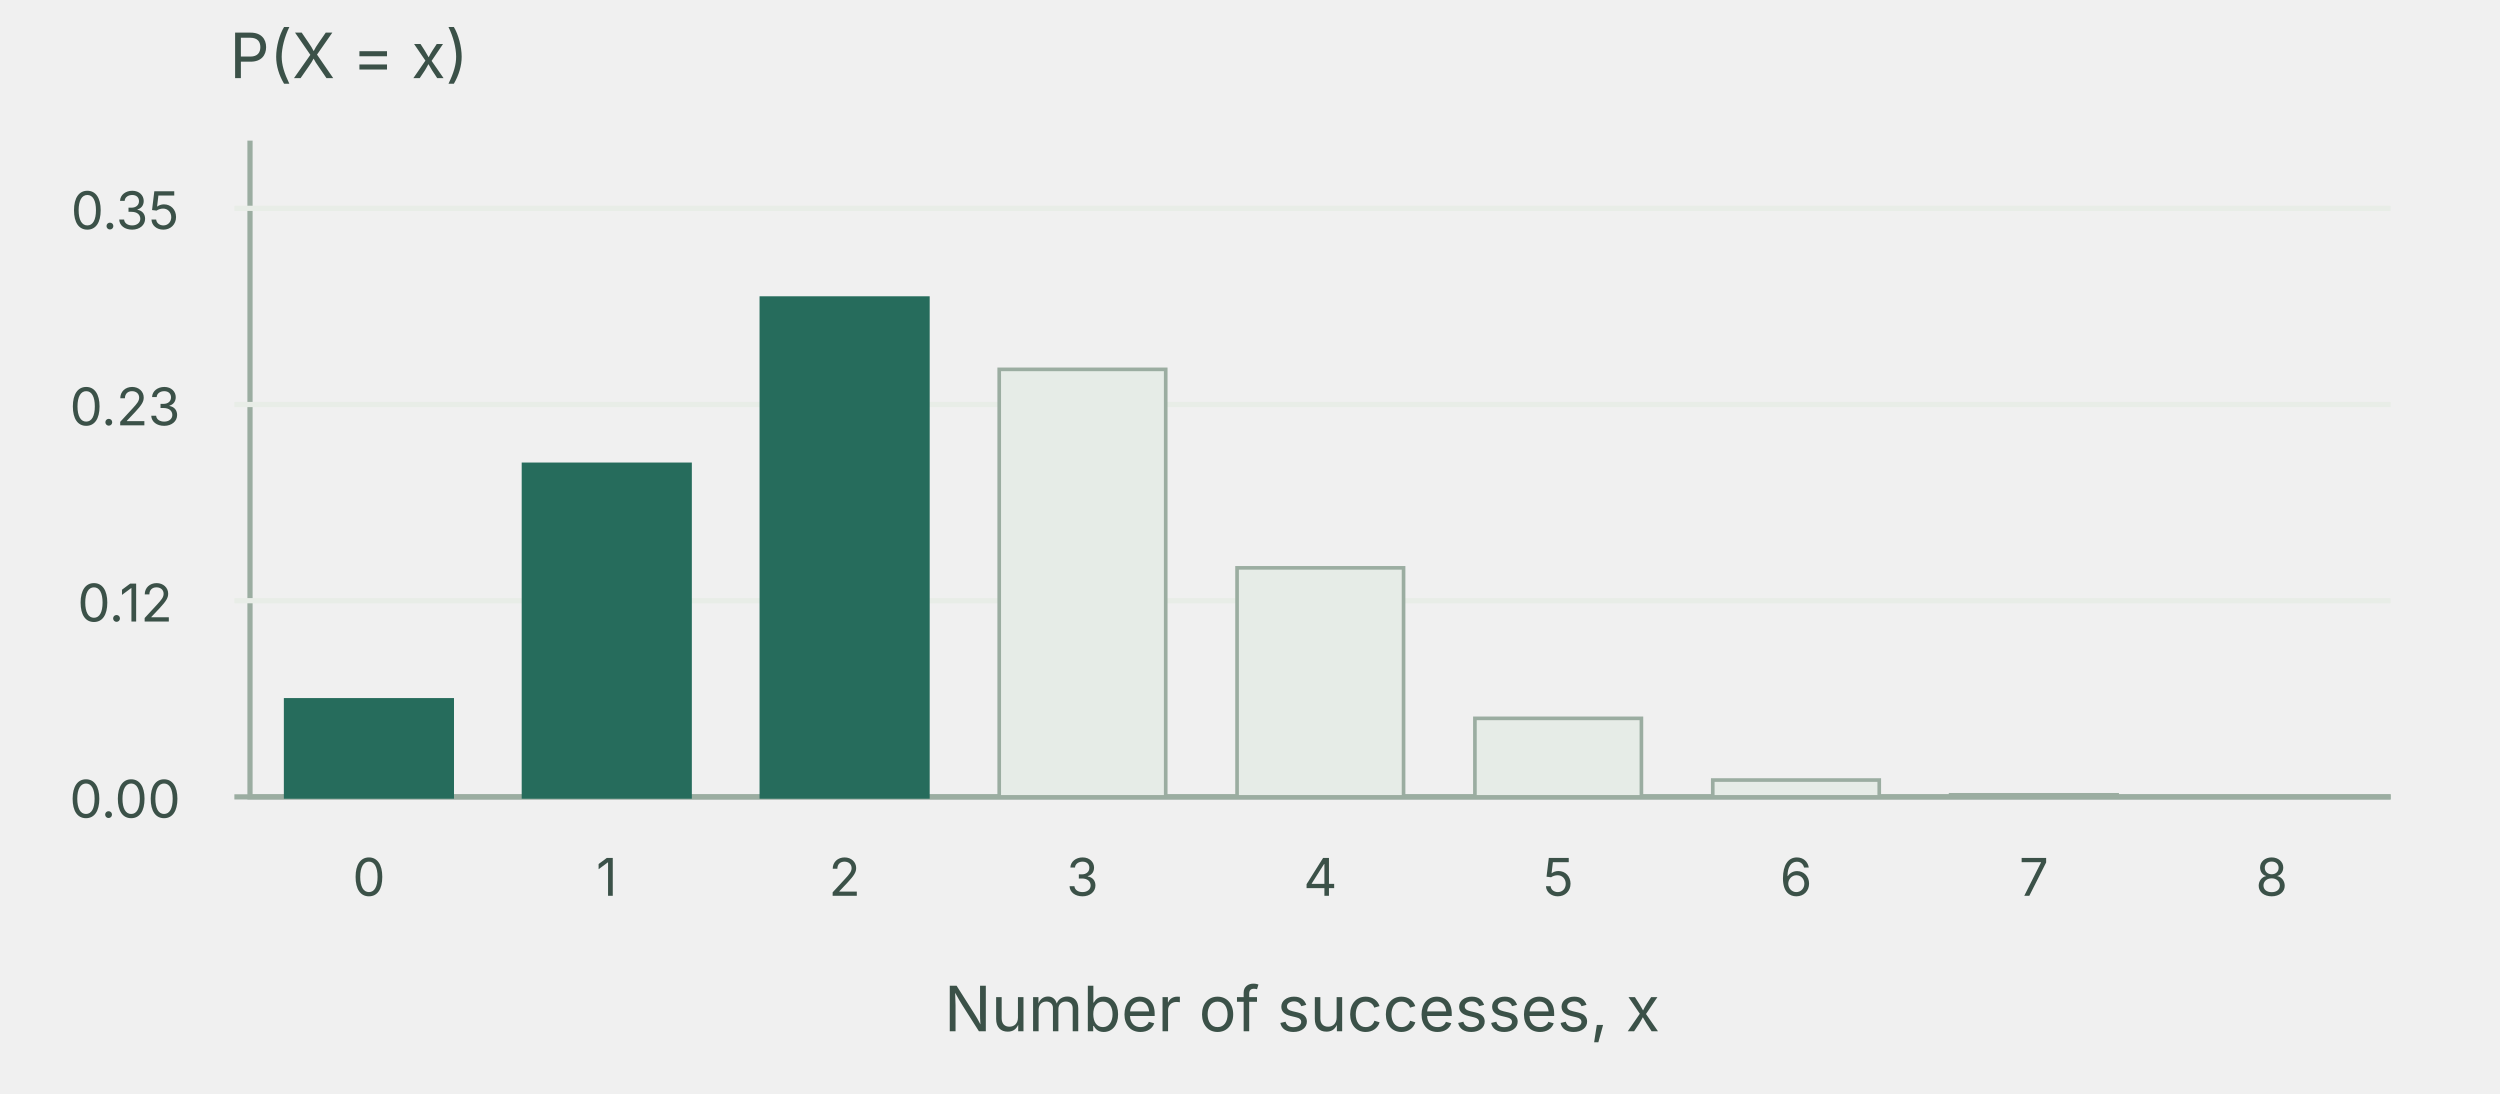
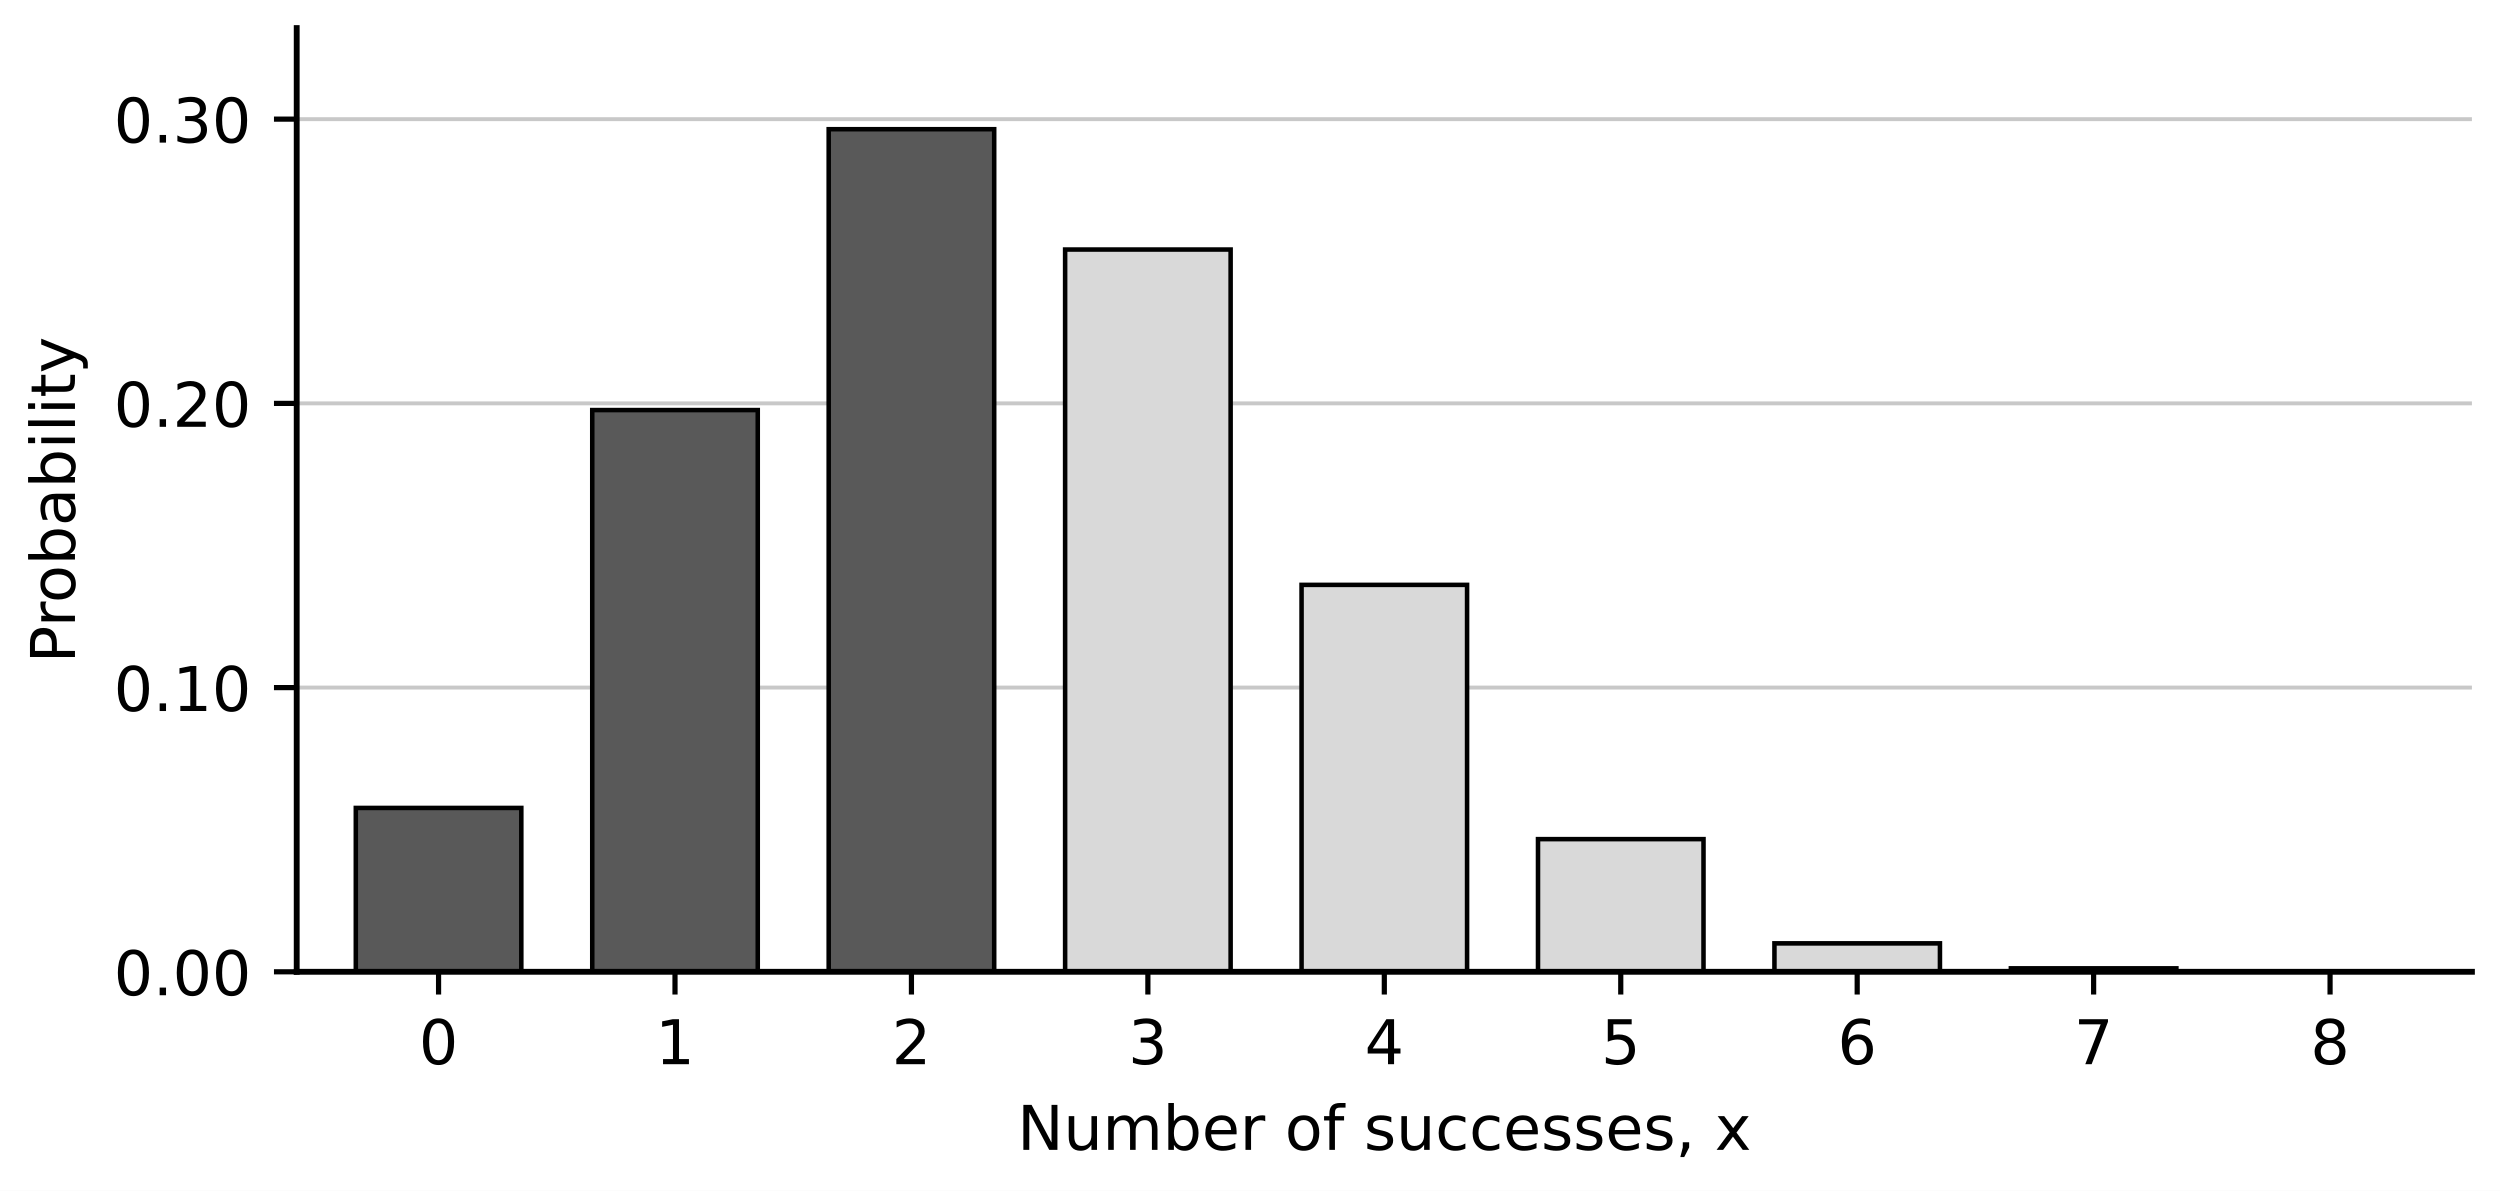
- <svg xmlns="http://www.w3.org/2000/svg" viewBox="0 0 480 210" role="img" aria-labelledby="title">
-   <style>text{font-family:system-ui,-apple-system,sans-serif;fill:#3b5148;font-size:12px} .small{font-size:10px}</style>
-   <path d="M48 27V153H459" fill="none" stroke="#9bada1" />
-   <text x="67" y="15" text-anchor="middle" font-size="11">P(X = x)</text>
-   <path d="M45 153H459" stroke="#9bada1" />
-   <text x="24" y="157" text-anchor="middle" class="small">0.00</text>
-   <path d="M45 115.333H459" stroke="#e8ede7" />
-   <text x="24" y="119.333" text-anchor="middle" class="small">0.12</text>
-   <path d="M45 77.667H459" stroke="#e8ede7" />
-   <text x="24" y="81.667" text-anchor="middle" class="small">0.23</text>
-   <path d="M45 40H459" stroke="#e8ede7" />
-   <text x="24" y="44" text-anchor="middle" class="small">0.35</text>
-   <rect x="54.85" y="134.379" width="31.967" height="18.621" fill="#266c5c" stroke="#266c5c" stroke-width=".7" />
-   <text x="70.833" y="172" text-anchor="middle" class="small">0</text>
-   <rect x="100.517" y="89.158" width="31.967" height="63.842" fill="#266c5c" stroke="#266c5c" stroke-width=".7" />
-   <text x="116.5" y="172" text-anchor="middle" class="small">1</text>
-   <rect x="146.183" y="57.237" width="31.967" height="95.763" fill="#266c5c" stroke="#266c5c" stroke-width=".7" />
-   <text x="162.167" y="172" text-anchor="middle" class="small">2</text>
-   <rect x="191.85" y="70.918" width="31.967" height="82.082" fill="#e6ece7" stroke="#9bada1" stroke-width=".7" />
-   <text x="207.833" y="172" text-anchor="middle" class="small">3</text>
-   <rect x="237.517" y="109.027" width="31.967" height="43.973" fill="#e6ece7" stroke="#9bada1" stroke-width=".7" />
-   <text x="253.5" y="172" text-anchor="middle" class="small">4</text>
-   <rect x="283.183" y="137.924" width="31.967" height="15.076" fill="#e6ece7" stroke="#9bada1" stroke-width=".7" />
-   <text x="299.167" y="172" text-anchor="middle" class="small">5</text>
-   <rect x="328.85" y="149.769" width="31.967" height="3.231" fill="#e6ece7" stroke="#9bada1" stroke-width=".7" />
-   <text x="344.833" y="172" text-anchor="middle" class="small">6</text>
-   <rect x="374.517" y="152.604" width="31.967" height="0.396" fill="#e6ece7" stroke="#9bada1" stroke-width=".7" />
-   <text x="390.5" y="172" text-anchor="middle" class="small">7</text>
-   <rect x="420.183" y="152.979" width="31.967" height="0.021" fill="#e6ece7" stroke="#9bada1" stroke-width=".7" />
-   <text x="436.167" y="172" text-anchor="middle" class="small">8</text>
-   <text x="250" y="198" text-anchor="middle">Number of successes, x</text>
+ <svg xmlns="http://www.w3.org/2000/svg" xmlns:xlink="http://www.w3.org/1999/xlink" width="384.787pt" height="183.281pt" viewBox="0 0 384.787 183.281" version="1.1">
+   <defs>
+     <style type="text/css">*{stroke-linejoin: round; stroke-linecap: butt}</style>
+   </defs>
+   <g id="figure_1">
+     <g id="patch_1">
+       <path d="M 0 183.281  L 384.787 183.281  L 384.787 -0  L 0 -0  z " style="fill: #ffffff" />
+     </g>
+     <g id="axes_1">
+       <g id="patch_2">
+         <path d="M 45.667 149.573  L 380.467 149.573  L 380.467 4.32  L 45.667 4.32  z " style="fill: #ffffff" />
+       </g>
+       <g id="matplotlib.axis_1">
+         <g id="xtick_1">
+           <g id="line2d_1">
+             <defs>
+               <path id="m523779726a" d="M 0 0  L 0 3.5  " style="stroke: #000000; stroke-width: 0.8" />
+             </defs>
+             <g>
+               <use xlink:href="#m523779726a" x="67.501" y="149.573" style="stroke: #000000; stroke-width: 0.8" />
+             </g>
+           </g>
+           <g id="text_1">
+             <g transform="translate(64.47916 163.7913) scale(0.095 -0.095)">
+               <defs>
+                 <path id="DejaVuSans-30" d="M 2034 4250  Q 1547 4250 1301 3770  Q 1056 3291 1056 2328  Q 1056 1369 1301 889  Q 1547 409 2034 409  Q 2525 409 2770 889  Q 3016 1369 3016 2328  Q 3016 3291 2770 3770  Q 2525 4250 2034 4250  z M 2034 4750  Q 2819 4750 3233 4129  Q 3647 3509 3647 2328  Q 3647 1150 3233 529  Q 2819 -91 2034 -91  Q 1250 -91 836 529  Q 422 1150 422 2328  Q 422 3509 836 4129  Q 1250 4750 2034 4750  z " transform="scale(0.015625)" />
+               </defs>
+               <use xlink:href="#DejaVuSans-30" />
+             </g>
+           </g>
+         </g>
+         <g id="xtick_2">
+           <g id="line2d_2">
+             <g>
+               <use xlink:href="#m523779726a" x="103.893" y="149.573" style="stroke: #000000; stroke-width: 0.8" />
+             </g>
+           </g>
+           <g id="text_2">
+             <g transform="translate(100.8705 163.7913) scale(0.095 -0.095)">
+               <defs>
+                 <path id="DejaVuSans-31" d="M 794 531  L 1825 531  L 1825 4091  L 703 3866  L 703 4441  L 1819 4666  L 2450 4666  L 2450 531  L 3481 531  L 3481 0  L 794 0  L 794 531  z " transform="scale(0.015625)" />
+               </defs>
+               <use xlink:href="#DejaVuSans-31" />
+             </g>
+           </g>
+         </g>
+         <g id="xtick_3">
+           <g id="line2d_3">
+             <g>
+               <use xlink:href="#m523779726a" x="140.284" y="149.573" style="stroke: #000000; stroke-width: 0.8" />
+             </g>
+           </g>
+           <g id="text_3">
+             <g transform="translate(137.2618 163.7913) scale(0.095 -0.095)">
+               <defs>
+                 <path id="DejaVuSans-32" d="M 1228 531  L 3431 531  L 3431 0  L 469 0  L 469 531  Q 828 903 1448 1529  Q 2069 2156 2228 2338  Q 2531 2678 2651 2914  Q 2772 3150 2772 3378  Q 2772 3750 2511 3984  Q 2250 4219 1831 4219  Q 1534 4219 1204 4116  Q 875 4013 500 3803  L 500 4441  Q 881 4594 1212 4672  Q 1544 4750 1819 4750  Q 2544 4750 2975 4387  Q 3406 4025 3406 3419  Q 3406 3131 3298 2873  Q 3191 2616 2906 2266  Q 2828 2175 2409 1742  Q 1991 1309 1228 531  z " transform="scale(0.015625)" />
+               </defs>
+               <use xlink:href="#DejaVuSans-32" />
+             </g>
+           </g>
+         </g>
+         <g id="xtick_4">
+           <g id="line2d_4">
+             <g>
+               <use xlink:href="#m523779726a" x="176.675" y="149.573" style="stroke: #000000; stroke-width: 0.8" />
+             </g>
+           </g>
+           <g id="text_4">
+             <g transform="translate(173.6531 163.7913) scale(0.095 -0.095)">
+               <defs>
+                 <path id="DejaVuSans-33" d="M 2597 2516  Q 3050 2419 3304 2112  Q 3559 1806 3559 1356  Q 3559 666 3084 287  Q 2609 -91 1734 -91  Q 1441 -91 1130 -33  Q 819 25 488 141  L 488 750  Q 750 597 1062 519  Q 1375 441 1716 441  Q 2309 441 2620 675  Q 2931 909 2931 1356  Q 2931 1769 2642 2001  Q 2353 2234 1838 2234  L 1294 2234  L 1294 2753  L 1863 2753  Q 2328 2753 2575 2939  Q 2822 3125 2822 3475  Q 2822 3834 2567 4026  Q 2313 4219 1838 4219  Q 1578 4219 1281 4162  Q 984 4106 628 3988  L 628 4550  Q 988 4650 1302 4700  Q 1616 4750 1894 4750  Q 2613 4750 3031 4423  Q 3450 4097 3450 3541  Q 3450 3153 3228 2886  Q 3006 2619 2597 2516  z " transform="scale(0.015625)" />
+               </defs>
+               <use xlink:href="#DejaVuSans-33" />
+             </g>
+           </g>
+         </g>
+         <g id="xtick_5">
+           <g id="line2d_5">
+             <g>
+               <use xlink:href="#m523779726a" x="213.067" y="149.573" style="stroke: #000000; stroke-width: 0.8" />
+             </g>
+           </g>
+           <g id="text_5">
+             <g transform="translate(210.0444 163.7913) scale(0.095 -0.095)">
+               <defs>
+                 <path id="DejaVuSans-34" d="M 2419 4116  L 825 1625  L 2419 1625  L 2419 4116  z M 2253 4666  L 3047 4666  L 3047 1625  L 3713 1625  L 3713 1100  L 3047 1100  L 3047 0  L 2419 0  L 2419 1100  L 313 1100  L 313 1709  L 2253 4666  z " transform="scale(0.015625)" />
+               </defs>
+               <use xlink:href="#DejaVuSans-34" />
+             </g>
+           </g>
+         </g>
+         <g id="xtick_6">
+           <g id="line2d_6">
+             <g>
+               <use xlink:href="#m523779726a" x="249.458" y="149.573" style="stroke: #000000; stroke-width: 0.8" />
+             </g>
+           </g>
+           <g id="text_6">
+             <g transform="translate(246.4357 163.7913) scale(0.095 -0.095)">
+               <defs>
+                 <path id="DejaVuSans-35" d="M 691 4666  L 3169 4666  L 3169 4134  L 1269 4134  L 1269 2991  Q 1406 3038 1543 3061  Q 1681 3084 1819 3084  Q 2600 3084 3056 2656  Q 3513 2228 3513 1497  Q 3513 744 3044 326  Q 2575 -91 1722 -91  Q 1428 -91 1123 -41  Q 819 9 494 109  L 494 744  Q 775 591 1075 516  Q 1375 441 1709 441  Q 2250 441 2565 725  Q 2881 1009 2881 1497  Q 2881 1984 2565 2268  Q 2250 2553 1709 2553  Q 1456 2553 1204 2497  Q 953 2441 691 2322  L 691 4666  z " transform="scale(0.015625)" />
+               </defs>
+               <use xlink:href="#DejaVuSans-35" />
+             </g>
+           </g>
+         </g>
+         <g id="xtick_7">
+           <g id="line2d_7">
+             <g>
+               <use xlink:href="#m523779726a" x="285.849" y="149.573" style="stroke: #000000; stroke-width: 0.8" />
+             </g>
+           </g>
+           <g id="text_7">
+             <g transform="translate(282.827 163.7913) scale(0.095 -0.095)">
+               <defs>
+                 <path id="DejaVuSans-36" d="M 2113 2584  Q 1688 2584 1439 2293  Q 1191 2003 1191 1497  Q 1191 994 1439 701  Q 1688 409 2113 409  Q 2538 409 2786 701  Q 3034 994 3034 1497  Q 3034 2003 2786 2293  Q 2538 2584 2113 2584  z M 3366 4563  L 3366 3988  Q 3128 4100 2886 4159  Q 2644 4219 2406 4219  Q 1781 4219 1451 3797  Q 1122 3375 1075 2522  Q 1259 2794 1537 2939  Q 1816 3084 2150 3084  Q 2853 3084 3261 2657  Q 3669 2231 3669 1497  Q 3669 778 3244 343  Q 2819 -91 2113 -91  Q 1303 -91 875 529  Q 447 1150 447 2328  Q 447 3434 972 4092  Q 1497 4750 2381 4750  Q 2619 4750 2861 4703  Q 3103 4656 3366 4563  z " transform="scale(0.015625)" />
+               </defs>
+               <use xlink:href="#DejaVuSans-36" />
+             </g>
+           </g>
+         </g>
+         <g id="xtick_8">
+           <g id="line2d_8">
+             <g>
+               <use xlink:href="#m523779726a" x="322.24" y="149.573" style="stroke: #000000; stroke-width: 0.8" />
+             </g>
+           </g>
+           <g id="text_8">
+             <g transform="translate(319.2183 163.7913) scale(0.095 -0.095)">
+               <defs>
+                 <path id="DejaVuSans-37" d="M 525 4666  L 3525 4666  L 3525 4397  L 1831 0  L 1172 0  L 2766 4134  L 525 4134  L 525 4666  z " transform="scale(0.015625)" />
+               </defs>
+               <use xlink:href="#DejaVuSans-37" />
+             </g>
+           </g>
+         </g>
+         <g id="xtick_9">
+           <g id="line2d_9">
+             <g>
+               <use xlink:href="#m523779726a" x="358.632" y="149.573" style="stroke: #000000; stroke-width: 0.8" />
+             </g>
+           </g>
+           <g id="text_9">
+             <g transform="translate(355.6096 163.7913) scale(0.095 -0.095)">
+               <defs>
+                 <path id="DejaVuSans-38" d="M 2034 2216  Q 1584 2216 1326 1975  Q 1069 1734 1069 1313  Q 1069 891 1326 650  Q 1584 409 2034 409  Q 2484 409 2743 651  Q 3003 894 3003 1313  Q 3003 1734 2745 1975  Q 2488 2216 2034 2216  z M 1403 2484  Q 997 2584 770 2862  Q 544 3141 544 3541  Q 544 4100 942 4425  Q 1341 4750 2034 4750  Q 2731 4750 3128 4425  Q 3525 4100 3525 3541  Q 3525 3141 3298 2862  Q 3072 2584 2669 2484  Q 3125 2378 3379 2068  Q 3634 1759 3634 1313  Q 3634 634 3220 271  Q 2806 -91 2034 -91  Q 1263 -91 848 271  Q 434 634 434 1313  Q 434 1759 690 2068  Q 947 2378 1403 2484  z M 1172 3481  Q 1172 3119 1398 2916  Q 1625 2713 2034 2713  Q 2441 2713 2670 2916  Q 2900 3119 2900 3481  Q 2900 3844 2670 4047  Q 2441 4250 2034 4250  Q 1625 4250 1398 4047  Q 1172 3844 1172 3481  z " transform="scale(0.015625)" />
+               </defs>
+               <use xlink:href="#DejaVuSans-38" />
+             </g>
+           </g>
+         </g>
+         <g id="text_10">
+           <g transform="translate(156.5794 176.9855) scale(0.095 -0.095)">
+             <defs>
+               <path id="DejaVuSans-4e" d="M 628 4666  L 1478 4666  L 3547 763  L 3547 4666  L 4159 4666  L 4159 0  L 3309 0  L 1241 3903  L 1241 0  L 628 0  L 628 4666  z " transform="scale(0.015625)" />
+               <path id="DejaVuSans-75" d="M 544 1381  L 544 3500  L 1119 3500  L 1119 1403  Q 1119 906 1312 657  Q 1506 409 1894 409  Q 2359 409 2629 706  Q 2900 1003 2900 1516  L 2900 3500  L 3475 3500  L 3475 0  L 2900 0  L 2900 538  Q 2691 219 2414 64  Q 2138 -91 1772 -91  Q 1169 -91 856 284  Q 544 659 544 1381  z M 1991 3584  L 1991 3584  z " transform="scale(0.015625)" />
+               <path id="DejaVuSans-6d" d="M 3328 2828  Q 3544 3216 3844 3400  Q 4144 3584 4550 3584  Q 5097 3584 5394 3201  Q 5691 2819 5691 2113  L 5691 0  L 5113 0  L 5113 2094  Q 5113 2597 4934 2840  Q 4756 3084 4391 3084  Q 3944 3084 3684 2787  Q 3425 2491 3425 1978  L 3425 0  L 2847 0  L 2847 2094  Q 2847 2600 2669 2842  Q 2491 3084 2119 3084  Q 1678 3084 1418 2786  Q 1159 2488 1159 1978  L 1159 0  L 581 0  L 581 3500  L 1159 3500  L 1159 2956  Q 1356 3278 1631 3431  Q 1906 3584 2284 3584  Q 2666 3584 2933 3390  Q 3200 3197 3328 2828  z " transform="scale(0.015625)" />
+               <path id="DejaVuSans-62" d="M 3116 1747  Q 3116 2381 2855 2742  Q 2594 3103 2138 3103  Q 1681 3103 1420 2742  Q 1159 2381 1159 1747  Q 1159 1113 1420 752  Q 1681 391 2138 391  Q 2594 391 2855 752  Q 3116 1113 3116 1747  z M 1159 2969  Q 1341 3281 1617 3432  Q 1894 3584 2278 3584  Q 2916 3584 3314 3078  Q 3713 2572 3713 1747  Q 3713 922 3314 415  Q 2916 -91 2278 -91  Q 1894 -91 1617 61  Q 1341 213 1159 525  L 1159 0  L 581 0  L 581 4863  L 1159 4863  L 1159 2969  z " transform="scale(0.015625)" />
+               <path id="DejaVuSans-65" d="M 3597 1894  L 3597 1613  L 953 1613  Q 991 1019 1311 708  Q 1631 397 2203 397  Q 2534 397 2845 478  Q 3156 559 3463 722  L 3463 178  Q 3153 47 2828 -22  Q 2503 -91 2169 -91  Q 1331 -91 842 396  Q 353 884 353 1716  Q 353 2575 817 3079  Q 1281 3584 2069 3584  Q 2775 3584 3186 3129  Q 3597 2675 3597 1894  z M 3022 2063  Q 3016 2534 2758 2815  Q 2500 3097 2075 3097  Q 1594 3097 1305 2825  Q 1016 2553 972 2059  L 3022 2063  z " transform="scale(0.015625)" />
+               <path id="DejaVuSans-72" d="M 2631 2963  Q 2534 3019 2420 3045  Q 2306 3072 2169 3072  Q 1681 3072 1420 2755  Q 1159 2438 1159 1844  L 1159 0  L 581 0  L 581 3500  L 1159 3500  L 1159 2956  Q 1341 3275 1631 3429  Q 1922 3584 2338 3584  Q 2397 3584 2469 3576  Q 2541 3569 2628 3553  L 2631 2963  z " transform="scale(0.015625)" />
+               <path id="DejaVuSans-20" transform="scale(0.015625)" />
+               <path id="DejaVuSans-6f" d="M 1959 3097  Q 1497 3097 1228 2736  Q 959 2375 959 1747  Q 959 1119 1226 758  Q 1494 397 1959 397  Q 2419 397 2687 759  Q 2956 1122 2956 1747  Q 2956 2369 2687 2733  Q 2419 3097 1959 3097  z M 1959 3584  Q 2709 3584 3137 3096  Q 3566 2609 3566 1747  Q 3566 888 3137 398  Q 2709 -91 1959 -91  Q 1206 -91 779 398  Q 353 888 353 1747  Q 353 2609 779 3096  Q 1206 3584 1959 3584  z " transform="scale(0.015625)" />
+               <path id="DejaVuSans-66" d="M 2375 4863  L 2375 4384  L 1825 4384  Q 1516 4384 1395 4259  Q 1275 4134 1275 3809  L 1275 3500  L 2222 3500  L 2222 3053  L 1275 3053  L 1275 0  L 697 0  L 697 3053  L 147 3053  L 147 3500  L 697 3500  L 697 3744  Q 697 4328 969 4595  Q 1241 4863 1831 4863  L 2375 4863  z " transform="scale(0.015625)" />
+               <path id="DejaVuSans-73" d="M 2834 3397  L 2834 2853  Q 2591 2978 2328 3040  Q 2066 3103 1784 3103  Q 1356 3103 1142 2972  Q 928 2841 928 2578  Q 928 2378 1081 2264  Q 1234 2150 1697 2047  L 1894 2003  Q 2506 1872 2764 1633  Q 3022 1394 3022 966  Q 3022 478 2636 193  Q 2250 -91 1575 -91  Q 1294 -91 989 -36  Q 684 19 347 128  L 347 722  Q 666 556 975 473  Q 1284 391 1588 391  Q 1994 391 2212 530  Q 2431 669 2431 922  Q 2431 1156 2273 1281  Q 2116 1406 1581 1522  L 1381 1569  Q 847 1681 609 1914  Q 372 2147 372 2553  Q 372 3047 722 3315  Q 1072 3584 1716 3584  Q 2034 3584 2315 3537  Q 2597 3491 2834 3397  z " transform="scale(0.015625)" />
+               <path id="DejaVuSans-63" d="M 3122 3366  L 3122 2828  Q 2878 2963 2633 3030  Q 2388 3097 2138 3097  Q 1578 3097 1268 2742  Q 959 2388 959 1747  Q 959 1106 1268 751  Q 1578 397 2138 397  Q 2388 397 2633 464  Q 2878 531 3122 666  L 3122 134  Q 2881 22 2623 -34  Q 2366 -91 2075 -91  Q 1284 -91 818 406  Q 353 903 353 1747  Q 353 2603 823 3093  Q 1294 3584 2113 3584  Q 2378 3584 2631 3529  Q 2884 3475 3122 3366  z " transform="scale(0.015625)" />
+               <path id="DejaVuSans-2c" d="M 750 794  L 1409 794  L 1409 256  L 897 -744  L 494 -744  L 750 256  L 750 794  z " transform="scale(0.015625)" />
+               <path id="DejaVuSans-78" d="M 3513 3500  L 2247 1797  L 3578 0  L 2900 0  L 1881 1375  L 863 0  L 184 0  L 1544 1831  L 300 3500  L 978 3500  L 1906 2253  L 2834 3500  L 3513 3500  z " transform="scale(0.015625)" />
+             </defs>
+             <use xlink:href="#DejaVuSans-4e" />
+             <use xlink:href="#DejaVuSans-75" transform="translate(74.80469 0)" />
+             <use xlink:href="#DejaVuSans-6d" transform="translate(138.1836 0)" />
+             <use xlink:href="#DejaVuSans-62" transform="translate(235.5957 0)" />
+             <use xlink:href="#DejaVuSans-65" transform="translate(299.0723 0)" />
+             <use xlink:href="#DejaVuSans-72" transform="translate(360.5957 0)" />
+             <use xlink:href="#DejaVuSans-20" transform="translate(401.709 0)" />
+             <use xlink:href="#DejaVuSans-6f" transform="translate(433.4961 0)" />
+             <use xlink:href="#DejaVuSans-66" transform="translate(494.6777 0)" />
+             <use xlink:href="#DejaVuSans-20" transform="translate(529.8828 0)" />
+             <use xlink:href="#DejaVuSans-73" transform="translate(561.6699 0)" />
+             <use xlink:href="#DejaVuSans-75" transform="translate(613.7695 0)" />
+             <use xlink:href="#DejaVuSans-63" transform="translate(677.1484 0)" />
+             <use xlink:href="#DejaVuSans-63" transform="translate(732.1289 0)" />
+             <use xlink:href="#DejaVuSans-65" transform="translate(787.1094 0)" />
+             <use xlink:href="#DejaVuSans-73" transform="translate(848.6328 0)" />
+             <use xlink:href="#DejaVuSans-73" transform="translate(900.7324 0)" />
+             <use xlink:href="#DejaVuSans-65" transform="translate(952.832 0)" />
+             <use xlink:href="#DejaVuSans-73" transform="translate(1014.355 0)" />
+             <use xlink:href="#DejaVuSans-2c" transform="translate(1066.455 0)" />
+             <use xlink:href="#DejaVuSans-20" transform="translate(1098.242 0)" />
+             <use xlink:href="#DejaVuSans-78" transform="translate(1130.029 0)" />
+           </g>
+         </g>
+       </g>
+       <g id="matplotlib.axis_2">
+         <g id="ytick_1">
+           <g id="line2d_10">
+             <path d="M 45.667 149.573  L 380.467 149.573  " clip-path="url(#pecb3e85d73)" style="fill: none; stroke: #c8c8c8; stroke-width: 0.6" />
+           </g>
+           <g id="line2d_11">
+             <defs>
+               <path id="mec2917e547" d="M 0 0  L -3.5 0  " style="stroke: #000000; stroke-width: 0.8" />
+             </defs>
+             <g>
+               <use xlink:href="#mec2917e547" x="45.667" y="149.573" style="stroke: #000000; stroke-width: 0.8" />
+             </g>
+           </g>
+           <g id="text_11">
+             <g transform="translate(17.51422 153.1821) scale(0.095 -0.095)">
+               <defs>
+                 <path id="DejaVuSans-2e" d="M 684 794  L 1344 794  L 1344 0  L 684 0  L 684 794  z " transform="scale(0.015625)" />
+               </defs>
+               <use xlink:href="#DejaVuSans-30" />
+               <use xlink:href="#DejaVuSans-2e" transform="translate(63.62305 0)" />
+               <use xlink:href="#DejaVuSans-30" transform="translate(95.41016 0)" />
+               <use xlink:href="#DejaVuSans-30" transform="translate(159.0332 0)" />
+             </g>
+           </g>
+         </g>
+         <g id="ytick_2">
+           <g id="line2d_12">
+             <path d="M 45.667 105.829  L 380.467 105.829  " clip-path="url(#pecb3e85d73)" style="fill: none; stroke: #c8c8c8; stroke-width: 0.6" />
+           </g>
+           <g id="line2d_13">
+             <g>
+               <use xlink:href="#mec2917e547" x="45.667" y="105.829" style="stroke: #000000; stroke-width: 0.8" />
+             </g>
+           </g>
+           <g id="text_12">
+             <g transform="translate(17.51422 109.4381) scale(0.095 -0.095)">
+               <use xlink:href="#DejaVuSans-30" />
+               <use xlink:href="#DejaVuSans-2e" transform="translate(63.62305 0)" />
+               <use xlink:href="#DejaVuSans-31" transform="translate(95.41016 0)" />
+               <use xlink:href="#DejaVuSans-30" transform="translate(159.0332 0)" />
+             </g>
+           </g>
+         </g>
+         <g id="ytick_3">
+           <g id="line2d_14">
+             <path d="M 45.667 62.085  L 380.467 62.085  " clip-path="url(#pecb3e85d73)" style="fill: none; stroke: #c8c8c8; stroke-width: 0.6" />
+           </g>
+           <g id="line2d_15">
+             <g>
+               <use xlink:href="#mec2917e547" x="45.667" y="62.085" style="stroke: #000000; stroke-width: 0.8" />
+             </g>
+           </g>
+           <g id="text_13">
+             <g transform="translate(17.51422 65.69422) scale(0.095 -0.095)">
+               <use xlink:href="#DejaVuSans-30" />
+               <use xlink:href="#DejaVuSans-2e" transform="translate(63.62305 0)" />
+               <use xlink:href="#DejaVuSans-32" transform="translate(95.41016 0)" />
+               <use xlink:href="#DejaVuSans-30" transform="translate(159.0332 0)" />
+             </g>
+           </g>
+         </g>
+         <g id="ytick_4">
+           <g id="line2d_16">
+             <path d="M 45.667 18.341  L 380.467 18.341  " clip-path="url(#pecb3e85d73)" style="fill: none; stroke: #c8c8c8; stroke-width: 0.6" />
+           </g>
+           <g id="line2d_17">
+             <g>
+               <use xlink:href="#mec2917e547" x="45.667" y="18.341" style="stroke: #000000; stroke-width: 0.8" />
+             </g>
+           </g>
+           <g id="text_14">
+             <g transform="translate(17.51422 21.9503) scale(0.095 -0.095)">
+               <use xlink:href="#DejaVuSans-30" />
+               <use xlink:href="#DejaVuSans-2e" transform="translate(63.62305 0)" />
+               <use xlink:href="#DejaVuSans-33" transform="translate(95.41016 0)" />
+               <use xlink:href="#DejaVuSans-30" transform="translate(159.0332 0)" />
+             </g>
+           </g>
+         </g>
+         <g id="text_15">
+           <g transform="translate(11.53852 102.0539) rotate(-90) scale(0.095 -0.095)">
+             <defs>
+               <path id="DejaVuSans-50" d="M 1259 4147  L 1259 2394  L 2053 2394  Q 2494 2394 2734 2622  Q 2975 2850 2975 3272  Q 2975 3691 2734 3919  Q 2494 4147 2053 4147  L 1259 4147  z M 628 4666  L 2053 4666  Q 2838 4666 3239 4311  Q 3641 3956 3641 3272  Q 3641 2581 3239 2228  Q 2838 1875 2053 1875  L 1259 1875  L 1259 0  L 628 0  L 628 4666  z " transform="scale(0.015625)" />
+               <path id="DejaVuSans-61" d="M 2194 1759  Q 1497 1759 1228 1600  Q 959 1441 959 1056  Q 959 750 1161 570  Q 1363 391 1709 391  Q 2188 391 2477 730  Q 2766 1069 2766 1631  L 2766 1759  L 2194 1759  z M 3341 1997  L 3341 0  L 2766 0  L 2766 531  Q 2569 213 2275 61  Q 1981 -91 1556 -91  Q 1019 -91 701 211  Q 384 513 384 1019  Q 384 1609 779 1909  Q 1175 2209 1959 2209  L 2766 2209  L 2766 2266  Q 2766 2663 2505 2880  Q 2244 3097 1772 3097  Q 1472 3097 1187 3025  Q 903 2953 641 2809  L 641 3341  Q 956 3463 1253 3523  Q 1550 3584 1831 3584  Q 2591 3584 2966 3190  Q 3341 2797 3341 1997  z " transform="scale(0.015625)" />
+               <path id="DejaVuSans-69" d="M 603 3500  L 1178 3500  L 1178 0  L 603 0  L 603 3500  z M 603 4863  L 1178 4863  L 1178 4134  L 603 4134  L 603 4863  z " transform="scale(0.015625)" />
+               <path id="DejaVuSans-6c" d="M 603 4863  L 1178 4863  L 1178 0  L 603 0  L 603 4863  z " transform="scale(0.015625)" />
+               <path id="DejaVuSans-74" d="M 1172 4494  L 1172 3500  L 2356 3500  L 2356 3053  L 1172 3053  L 1172 1153  Q 1172 725 1289 603  Q 1406 481 1766 481  L 2356 481  L 2356 0  L 1766 0  Q 1100 0 847 248  Q 594 497 594 1153  L 594 3053  L 172 3053  L 172 3500  L 594 3500  L 594 4494  L 1172 4494  z " transform="scale(0.015625)" />
+               <path id="DejaVuSans-79" d="M 2059 -325  Q 1816 -950 1584 -1140  Q 1353 -1331 966 -1331  L 506 -1331  L 506 -850  L 844 -850  Q 1081 -850 1212 -737  Q 1344 -625 1503 -206  L 1606 56  L 191 3500  L 800 3500  L 1894 763  L 2988 3500  L 3597 3500  L 2059 -325  z " transform="scale(0.015625)" />
+             </defs>
+             <use xlink:href="#DejaVuSans-50" />
+             <use xlink:href="#DejaVuSans-72" transform="translate(58.55273 0)" />
+             <use xlink:href="#DejaVuSans-6f" transform="translate(97.41602 0)" />
+             <use xlink:href="#DejaVuSans-62" transform="translate(158.5977 0)" />
+             <use xlink:href="#DejaVuSans-61" transform="translate(222.0742 0)" />
+             <use xlink:href="#DejaVuSans-62" transform="translate(283.3535 0)" />
+             <use xlink:href="#DejaVuSans-69" transform="translate(346.8301 0)" />
+             <use xlink:href="#DejaVuSans-6c" transform="translate(374.6133 0)" />
+             <use xlink:href="#DejaVuSans-69" transform="translate(402.3965 0)" />
+             <use xlink:href="#DejaVuSans-74" transform="translate(430.1797 0)" />
+             <use xlink:href="#DejaVuSans-79" transform="translate(469.3887 0)" />
+           </g>
+         </g>
+       </g>
+       <g id="patch_3">
+         <path d="M 54.764 149.573  L 80.238 149.573  L 80.238 124.355  L 54.764 124.355  z " clip-path="url(#pecb3e85d73)" style="fill: #595959; stroke: #000000; stroke-width: 0.7; stroke-linejoin: miter" />
+       </g>
+       <g id="patch_4">
+         <path d="M 91.156 149.573  L 116.63 149.573  L 116.63 63.113  L 91.156 63.113  z " clip-path="url(#pecb3e85d73)" style="fill: #595959; stroke: #000000; stroke-width: 0.7; stroke-linejoin: miter" />
+       </g>
+       <g id="patch_5">
+         <path d="M 127.547 149.573  L 153.021 149.573  L 153.021 19.883  L 127.547 19.883  z " clip-path="url(#pecb3e85d73)" style="fill: #595959; stroke: #000000; stroke-width: 0.7; stroke-linejoin: miter" />
+       </g>
+       <g id="patch_6">
+         <path d="M 163.938 149.573  L 189.412 149.573  L 189.412 38.41  L 163.938 38.41  z " clip-path="url(#pecb3e85d73)" style="fill: #d9d9d9; stroke: #000000; stroke-width: 0.7; stroke-linejoin: miter" />
+       </g>
+       <g id="patch_7">
+         <path d="M 200.33 149.573  L 225.804 149.573  L 225.804 90.021  L 200.33 90.021  z " clip-path="url(#pecb3e85d73)" style="fill: #d9d9d9; stroke: #000000; stroke-width: 0.7; stroke-linejoin: miter" />
+       </g>
+       <g id="patch_8">
+         <path d="M 236.721 149.573  L 262.195 149.573  L 262.195 129.155  L 236.721 129.155  z " clip-path="url(#pecb3e85d73)" style="fill: #d9d9d9; stroke: #000000; stroke-width: 0.7; stroke-linejoin: miter" />
+       </g>
+       <g id="patch_9">
+         <path d="M 273.112 149.573  L 298.586 149.573  L 298.586 145.198  L 273.112 145.198  z " clip-path="url(#pecb3e85d73)" style="fill: #d9d9d9; stroke: #000000; stroke-width: 0.7; stroke-linejoin: miter" />
+       </g>
+       <g id="patch_10">
+         <path d="M 309.504 149.573  L 334.977 149.573  L 334.977 149.037  L 309.504 149.037  z " clip-path="url(#pecb3e85d73)" style="fill: #d9d9d9; stroke: #000000; stroke-width: 0.7; stroke-linejoin: miter" />
+       </g>
+       <g id="patch_11">
+         <path d="M 345.895 149.573  L 371.369 149.573  L 371.369 149.544  L 345.895 149.544  z " clip-path="url(#pecb3e85d73)" style="fill: #d9d9d9; stroke: #000000; stroke-width: 0.7; stroke-linejoin: miter" />
+       </g>
+       <g id="patch_12">
+         <path d="M 45.667 149.573  L 45.667 4.32  " style="fill: none; stroke: #000000; stroke-width: 0.9; stroke-linejoin: miter; stroke-linecap: square" />
+       </g>
+       <g id="patch_13">
+         <path d="M 45.667 149.573  L 380.467 149.573  " style="fill: none; stroke: #000000; stroke-width: 0.9; stroke-linejoin: miter; stroke-linecap: square" />
+       </g>
+     </g>
+   </g>
+   <defs>
+     <clipPath id="pecb3e85d73">
+       <rect x="45.667" y="4.32" width="334.8" height="145.253" />
+     </clipPath>
+   </defs>
</svg>
